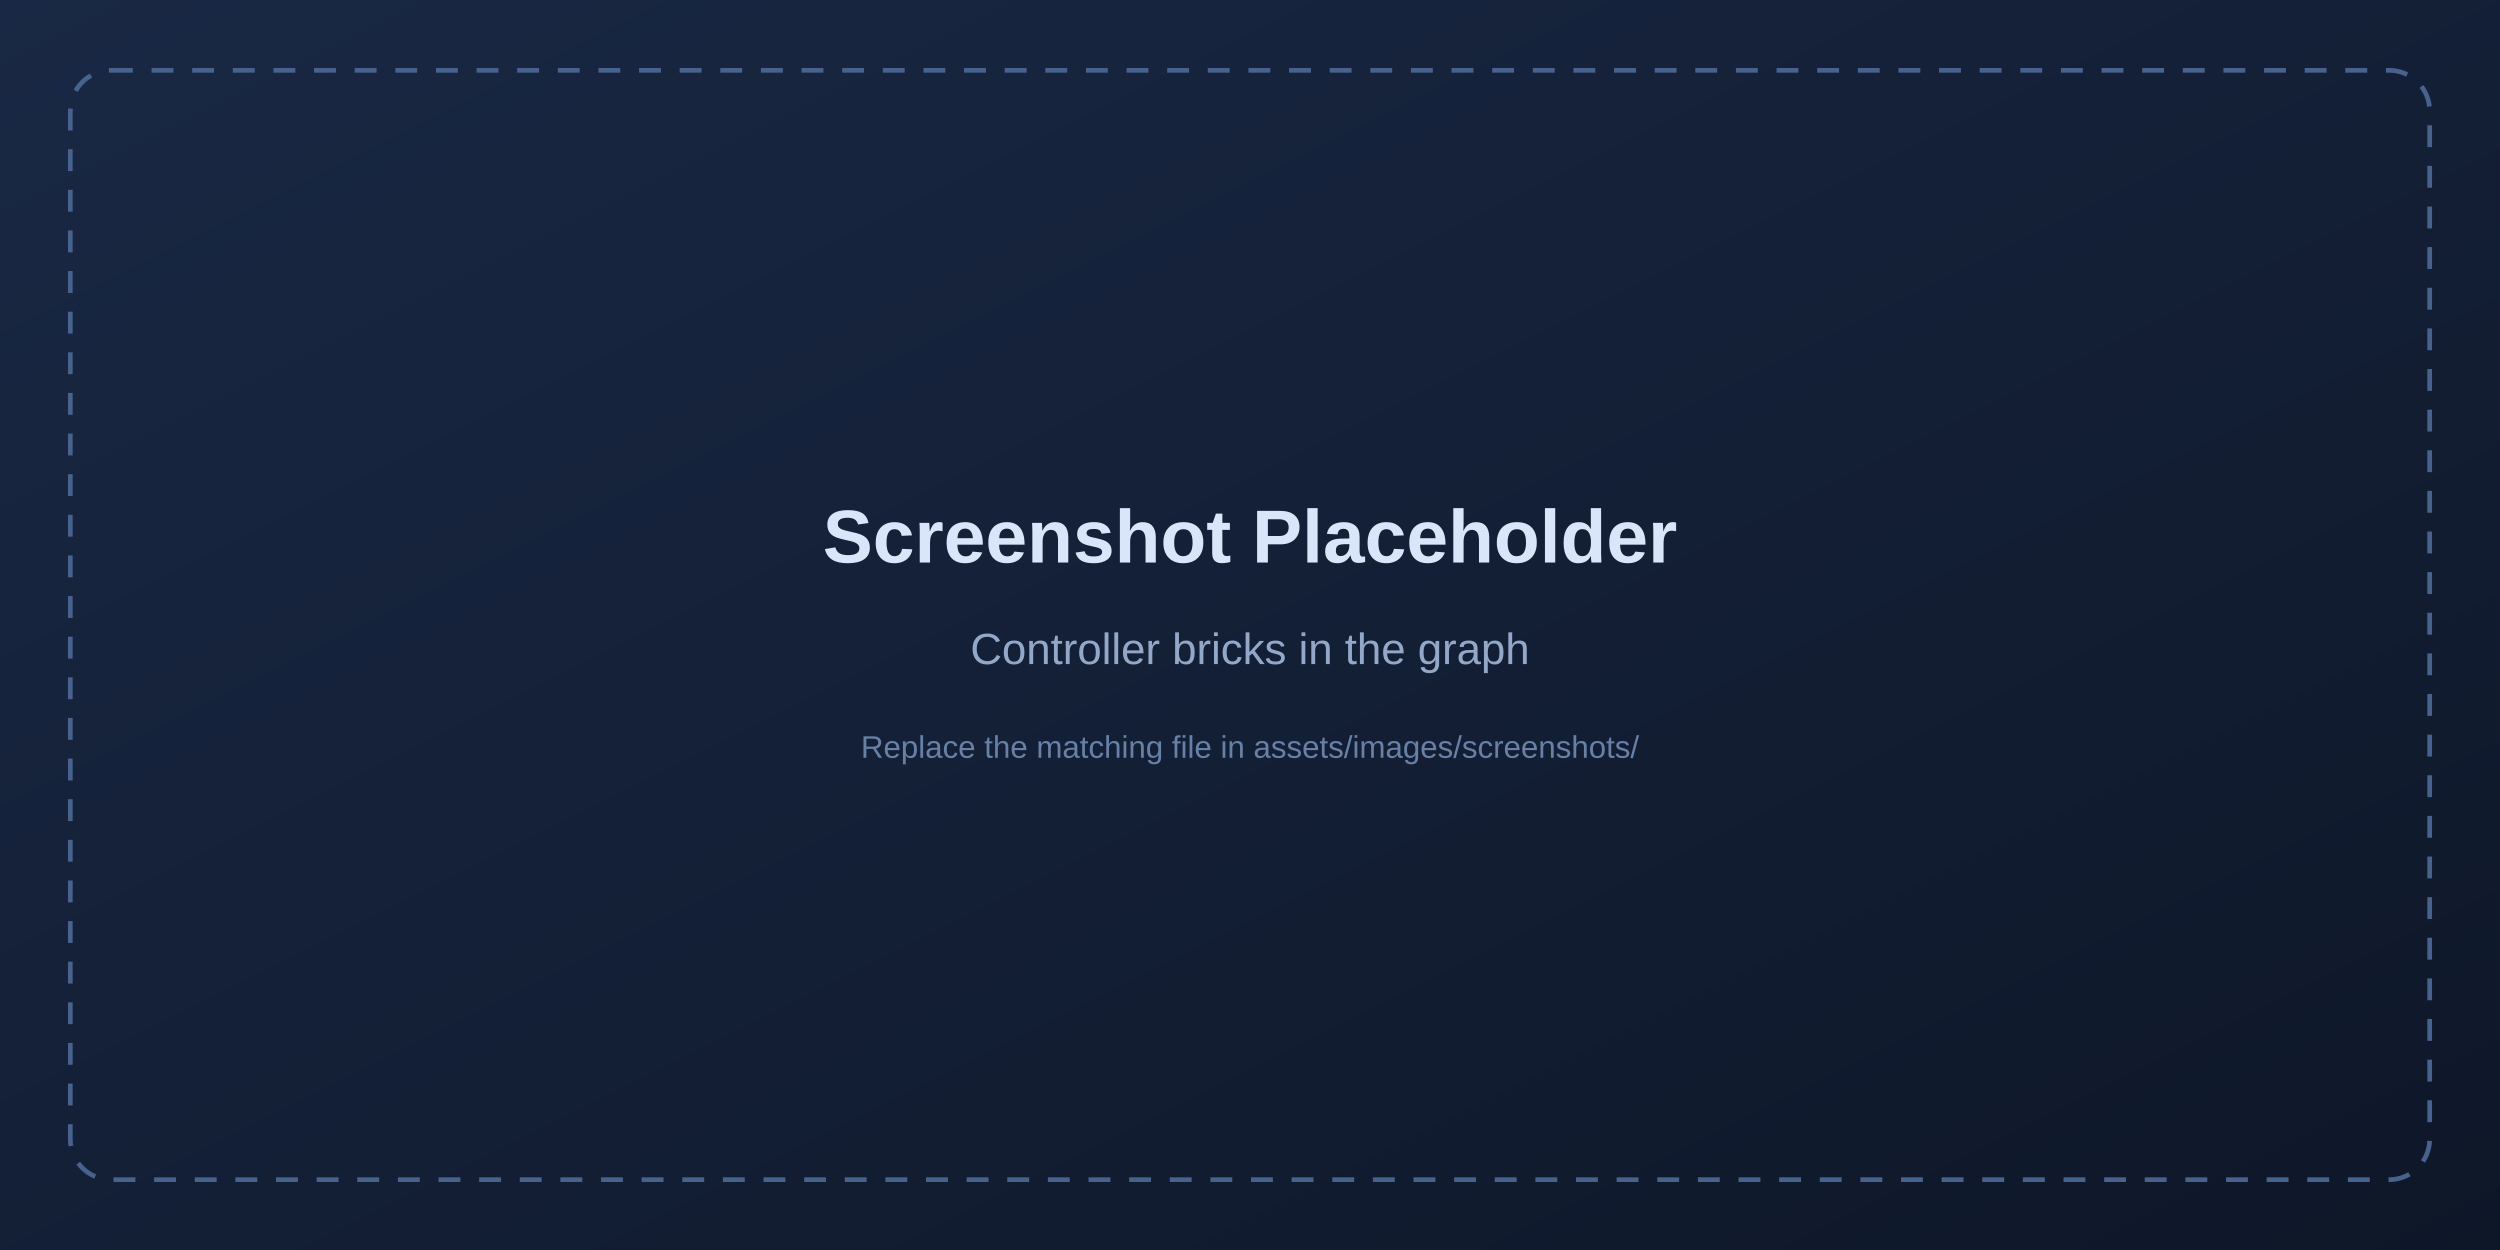
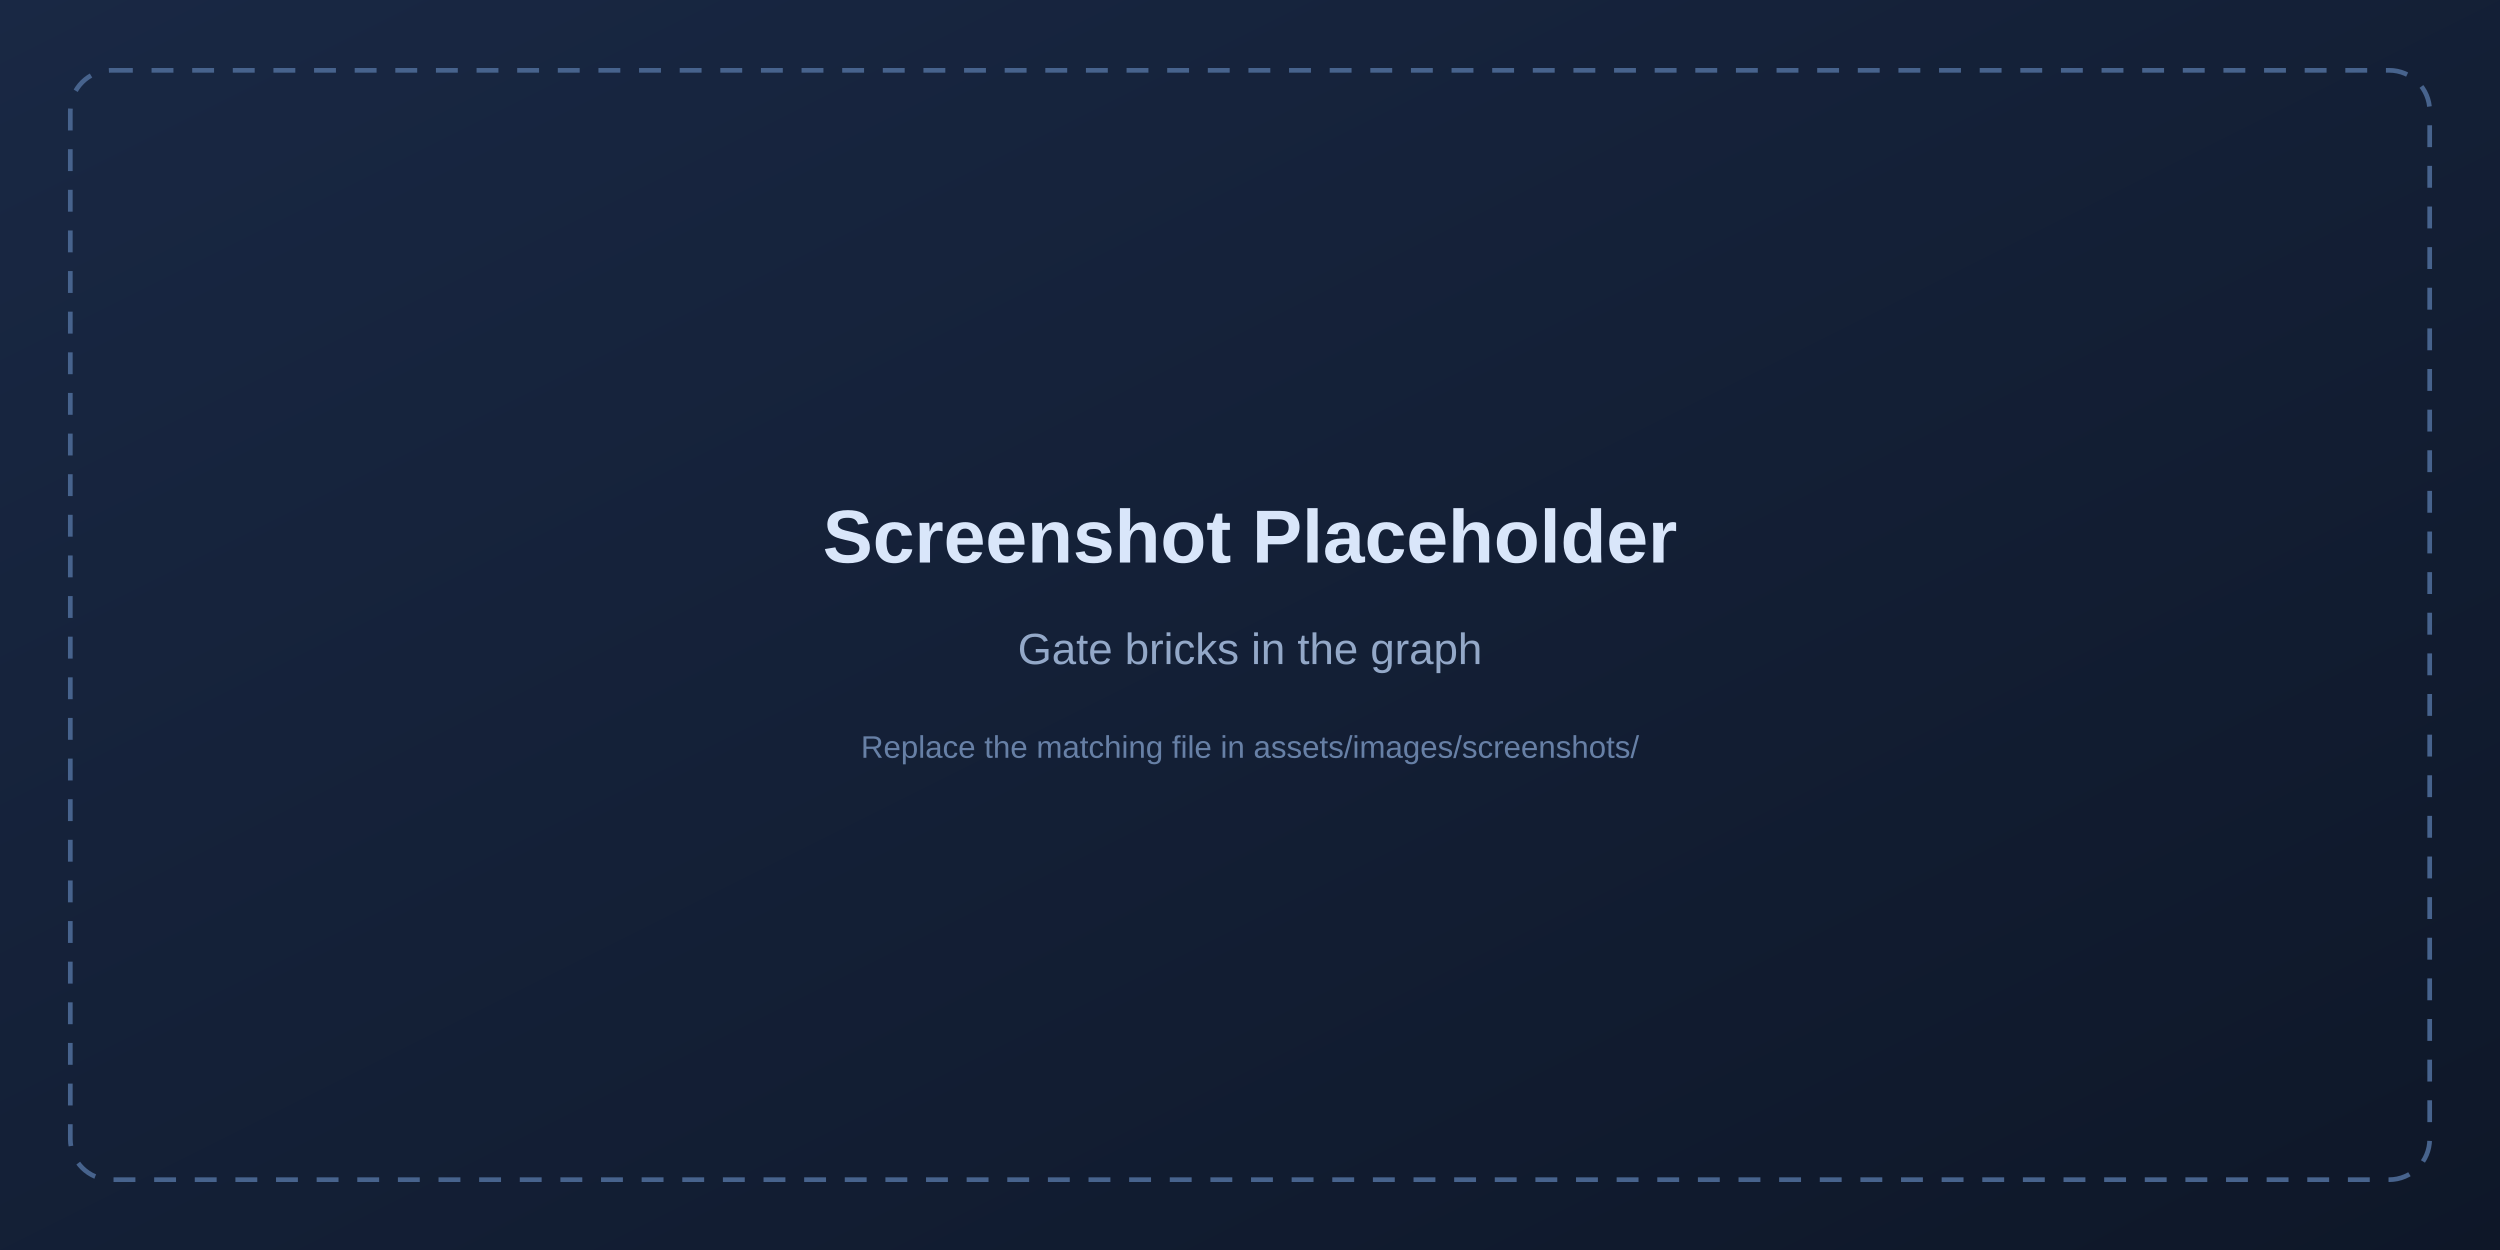
<svg xmlns="http://www.w3.org/2000/svg" width="1600" height="800" viewBox="0 0 1600 800">
  <defs>
    <linearGradient id="g" x1="0" y1="0" x2="1" y2="1">
      <stop stop-color="#192844" />
      <stop offset="1" stop-color="#0e1728" />
    </linearGradient>
  </defs>
  <rect width="1600" height="800" fill="url(#g)" />
  <rect x="45" y="45" width="1510" height="710" rx="26" fill="none" stroke="#47638d" stroke-width="3" stroke-dasharray="14 12" />
  <text x="800" y="360" text-anchor="middle" fill="#d9e6fa" font-family="Arial" font-size="48" font-weight="700">Screenshot Placeholder</text>
-   <text x="800" y="425" text-anchor="middle" fill="#93a8c8" font-family="Arial" font-size="28">Controller bricks in the graph</text>
+   <text x="800" y="425" text-anchor="middle" fill="#93a8c8" font-family="Arial" font-size="28">Gate bricks in the graph</text>
  <text x="800" y="485" text-anchor="middle" fill="#6780a6" font-family="Arial" font-size="20">Replace the matching file in assets/images/screenshots/</text>
</svg>
